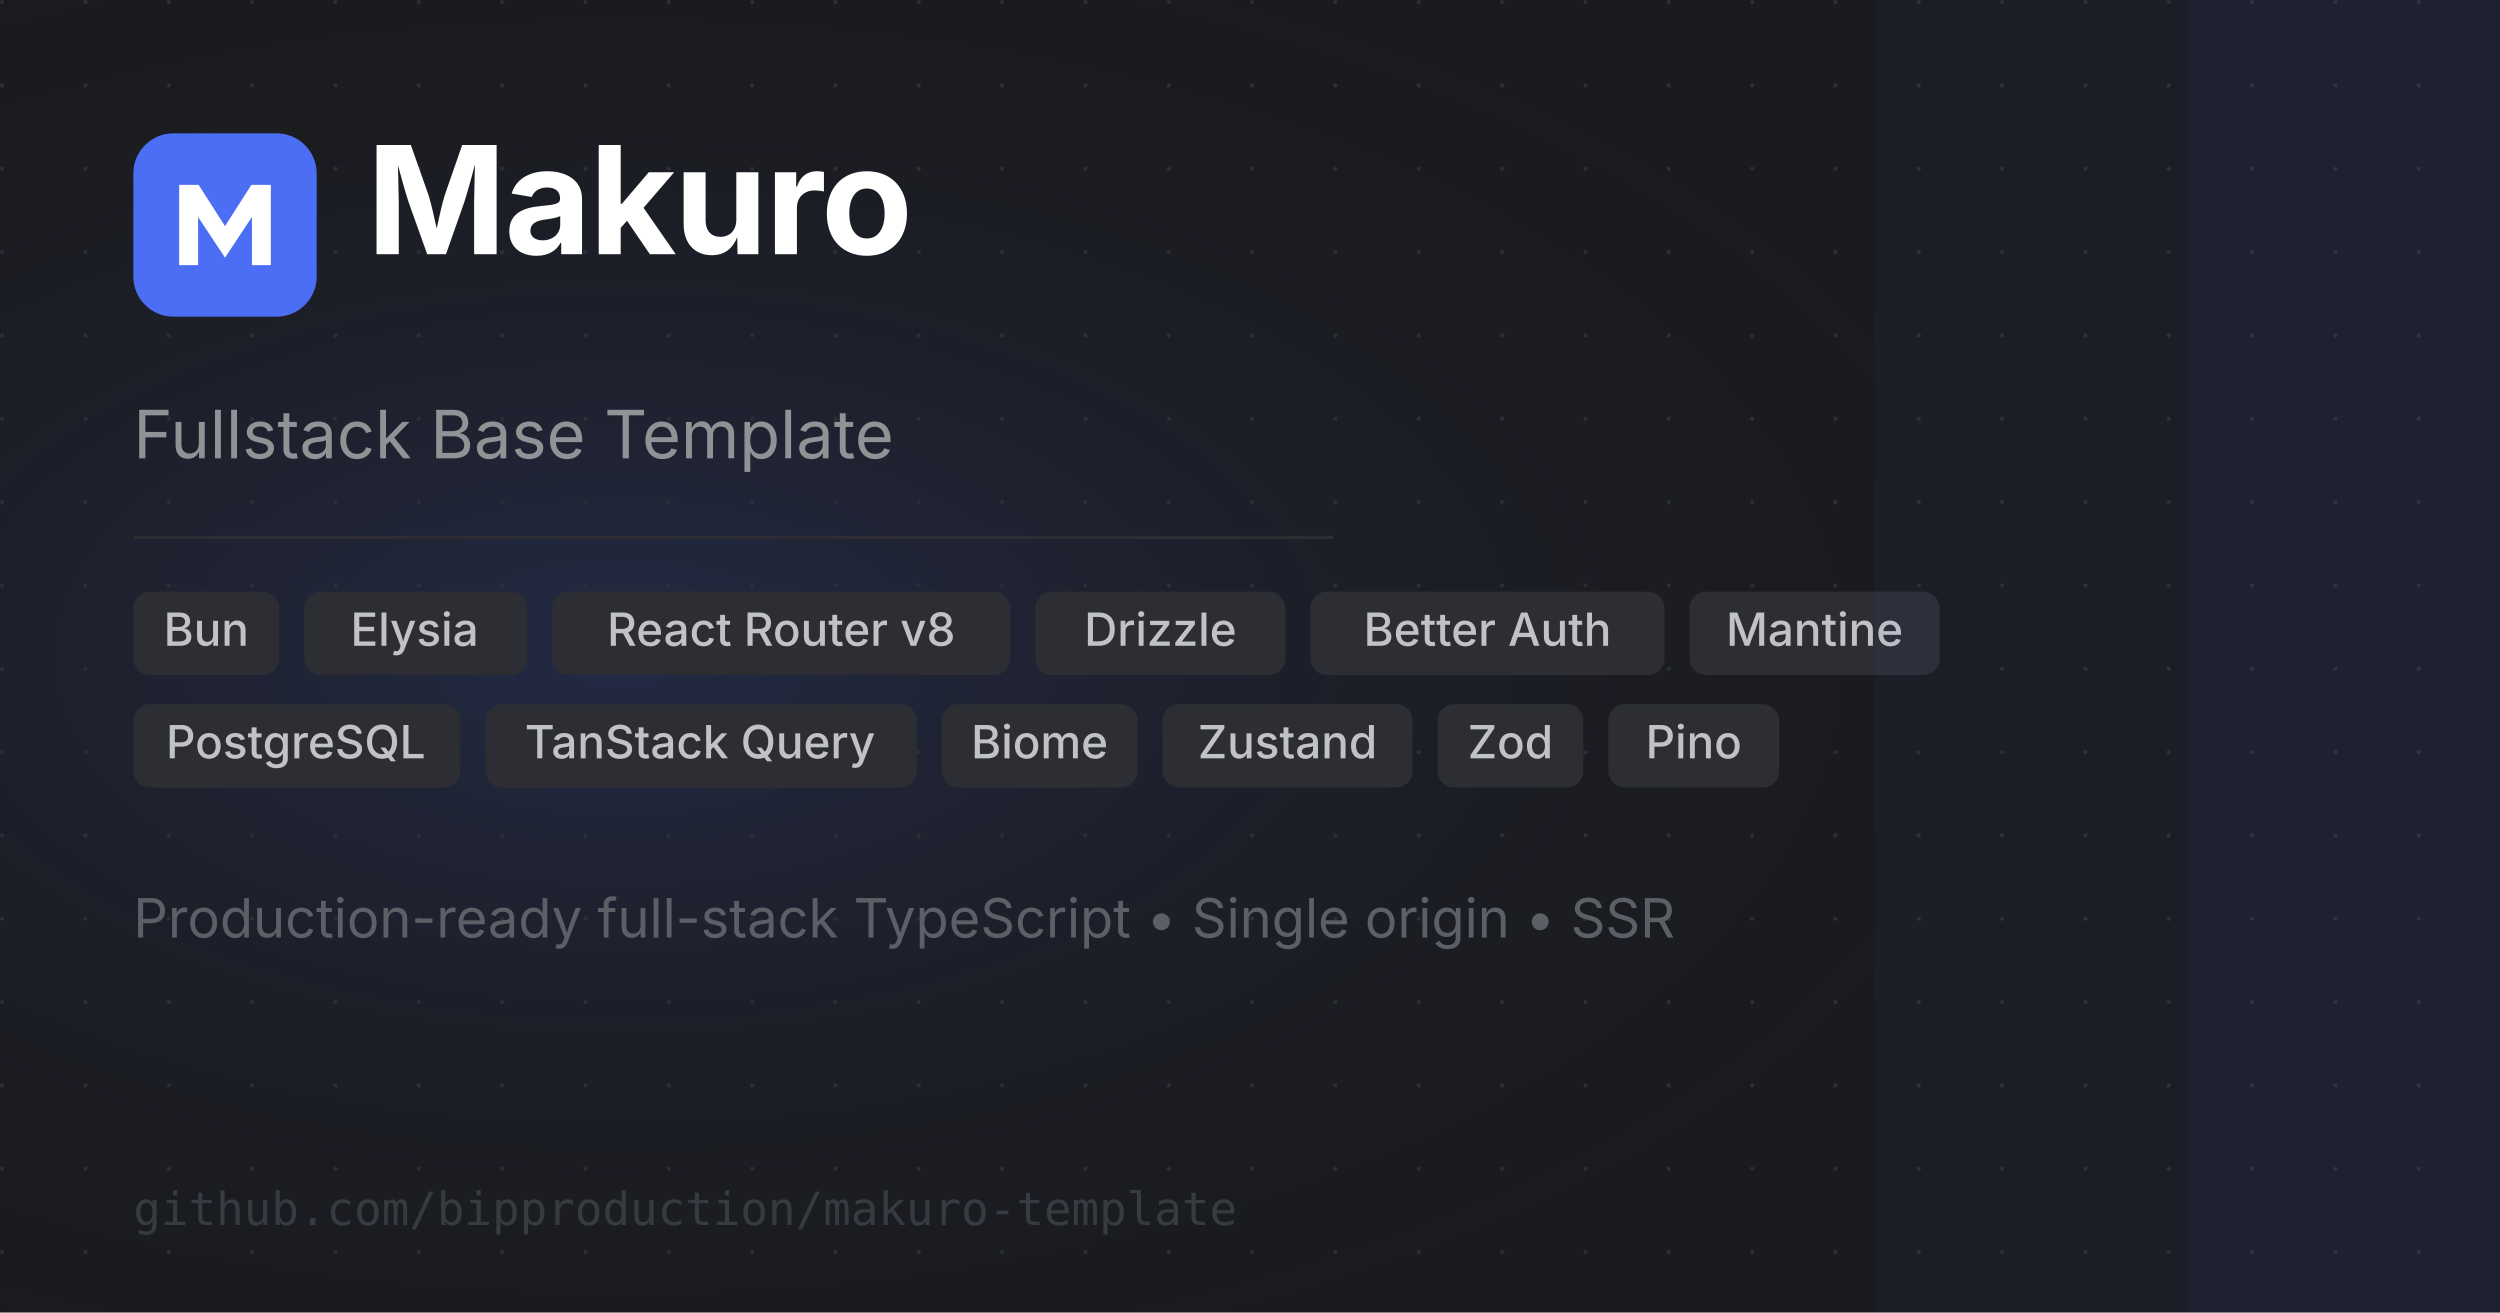
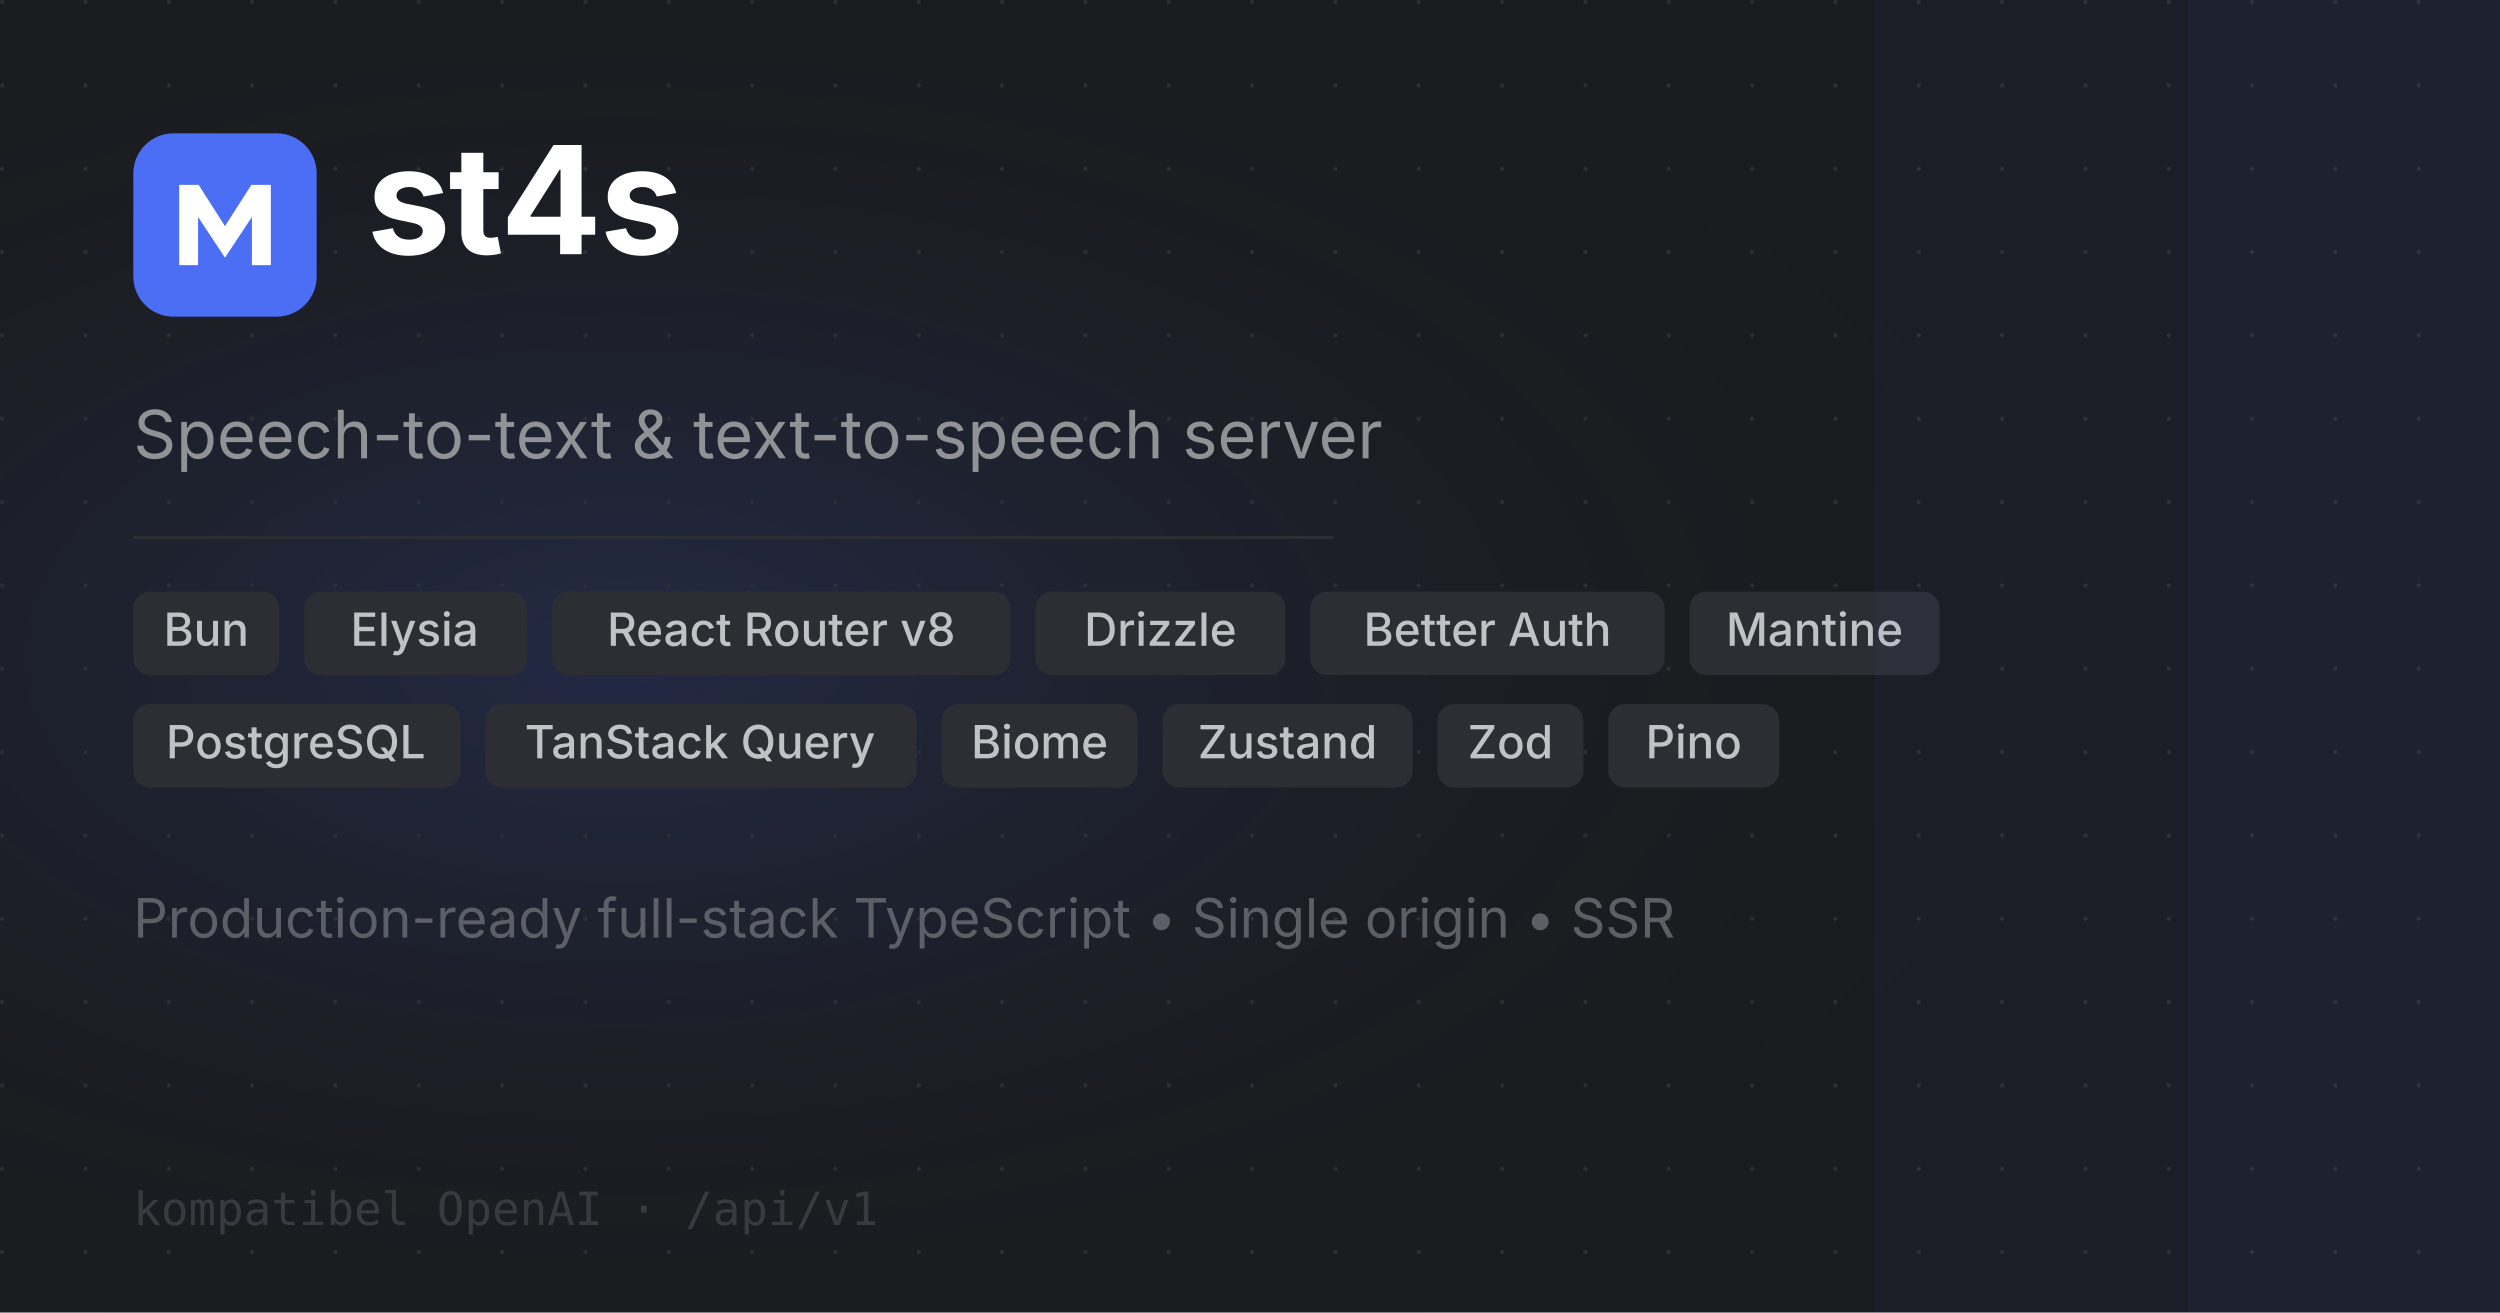
<svg xmlns="http://www.w3.org/2000/svg" viewBox="0 0 1200 630" width="1200" height="630">
  <defs>
    <radialGradient id="bg-glow" cx="25%" cy="50%" r="60%">
      <stop offset="0%" stop-color="#4c6ef5" stop-opacity="0.18" />
      <stop offset="100%" stop-color="#1a1b1e" stop-opacity="0" />
    </radialGradient>
  </defs>
  <rect width="1200" height="630" fill="#1a1b1e" />
  <rect width="1200" height="630" fill="url(#bg-glow)" />
  <pattern id="dots" x="0" y="0" width="40" height="40" patternUnits="userSpaceOnUse">
    <circle cx="1" cy="1" r="1" fill="#2c2e33" />
  </pattern>
  <rect width="1200" height="630" fill="url(#dots)" />
  <g transform="translate(64,64) scale(2.75)">
    <rect width="32" height="32" rx="7" fill="#4c6ef5" />
    <path d="M8 23V9h3.4l4.6 7.2L20.6 9H24v14h-3.3v-8.4l-4.7 7.1-4.7-7.1V23z" fill="#fff" />
  </g>
-   <text x="176" y="122" font-family="-apple-system, BlinkMacSystemFont, 'Segoe UI', system-ui, sans-serif" font-size="72" font-weight="700" fill="#ffffff" letter-spacing="-1">Makuro</text>
-   <text x="64" y="220" font-family="-apple-system, BlinkMacSystemFont, 'Segoe UI', system-ui, sans-serif" font-size="32" fill="#909296" font-weight="400">Fullstack Base Template</text>
+   <text x="176" y="122" font-family="-apple-system, BlinkMacSystemFont, 'Segoe UI', system-ui, sans-serif" font-size="72" font-weight="700" fill="#ffffff" letter-spacing="-1">st4s</text>
+   <text x="64" y="220" font-family="-apple-system, BlinkMacSystemFont, 'Segoe UI', system-ui, sans-serif" font-size="32" fill="#909296" font-weight="400">Speech-to-text &amp; text-to-speech server</text>
  <line x1="64" y1="258" x2="640" y2="258" stroke="#2c2e33" stroke-width="1.5" />
  <g font-family="-apple-system, BlinkMacSystemFont, 'Segoe UI', system-ui, sans-serif" font-size="22" font-weight="500">
    <rect x="64" y="284" width="70" height="40" rx="8" fill="#2c2e33" />
    <text x="99" y="310" fill="#c1c2c5" text-anchor="middle">Bun</text>
    <rect x="146" y="284" width="107" height="40" rx="8" fill="#2c2e33" />
    <text x="199" y="310" fill="#c1c2c5" text-anchor="middle">Elysia</text>
    <rect x="265" y="284" width="220" height="40" rx="8" fill="#2c2e33" />
    <text x="375" y="310" fill="#c1c2c5" text-anchor="middle">React Router v8</text>
    <rect x="497" y="284" width="120" height="40" rx="8" fill="#2c2e33" />
    <text x="557" y="310" fill="#c1c2c5" text-anchor="middle">Drizzle</text>
    <rect x="629" y="284" width="170" height="40" rx="8" fill="#2c2e33" />
    <text x="714" y="310" fill="#c1c2c5" text-anchor="middle">Better Auth</text>
    <rect x="811" y="284" width="120" height="40" rx="8" fill="#2c2e33" />
    <text x="871" y="310" fill="#c1c2c5" text-anchor="middle">Mantine</text>
  </g>
  <g font-family="-apple-system, BlinkMacSystemFont, 'Segoe UI', system-ui, sans-serif" font-size="22" font-weight="500">
    <rect x="64" y="338" width="157" height="40" rx="8" fill="#2c2e33" />
    <text x="142" y="364" fill="#c1c2c5" text-anchor="middle">PostgreSQL</text>
    <rect x="233" y="338" width="207" height="40" rx="8" fill="#2c2e33" />
    <text x="336" y="364" fill="#c1c2c5" text-anchor="middle">TanStack Query</text>
    <rect x="452" y="338" width="94" height="40" rx="8" fill="#2c2e33" />
    <text x="499" y="364" fill="#c1c2c5" text-anchor="middle">Biome</text>
    <rect x="558" y="338" width="120" height="40" rx="8" fill="#2c2e33" />
    <text x="618" y="364" fill="#c1c2c5" text-anchor="middle">Zustand</text>
    <rect x="690" y="338" width="70" height="40" rx="8" fill="#2c2e33" />
    <text x="725" y="364" fill="#c1c2c5" text-anchor="middle">Zod</text>
    <rect x="772" y="338" width="82" height="40" rx="8" fill="#2c2e33" />
    <text x="813" y="364" fill="#c1c2c5" text-anchor="middle">Pino</text>
  </g>
  <text x="64" y="450" font-family="-apple-system, BlinkMacSystemFont, 'Segoe UI', system-ui, sans-serif" font-size="26" fill="#5c5f66">Production-ready full-stack TypeScript • Single origin • SSR</text>
  <rect x="900" y="0" width="300" height="630" fill="#4c6ef5" opacity="0.04" />
  <rect x="1050" y="0" width="150" height="630" fill="#4c6ef5" opacity="0.04" />
-   <text x="64" y="588" font-family="ui-monospace, 'Cascadia Code', monospace" font-size="22" fill="#373A40">github.com/bipproduction/makuro-template</text>
+   <text x="64" y="588" font-family="ui-monospace, 'Cascadia Code', monospace" font-size="22" fill="#373A40">kompatibel OpenAI · /api/v1</text>
</svg>
